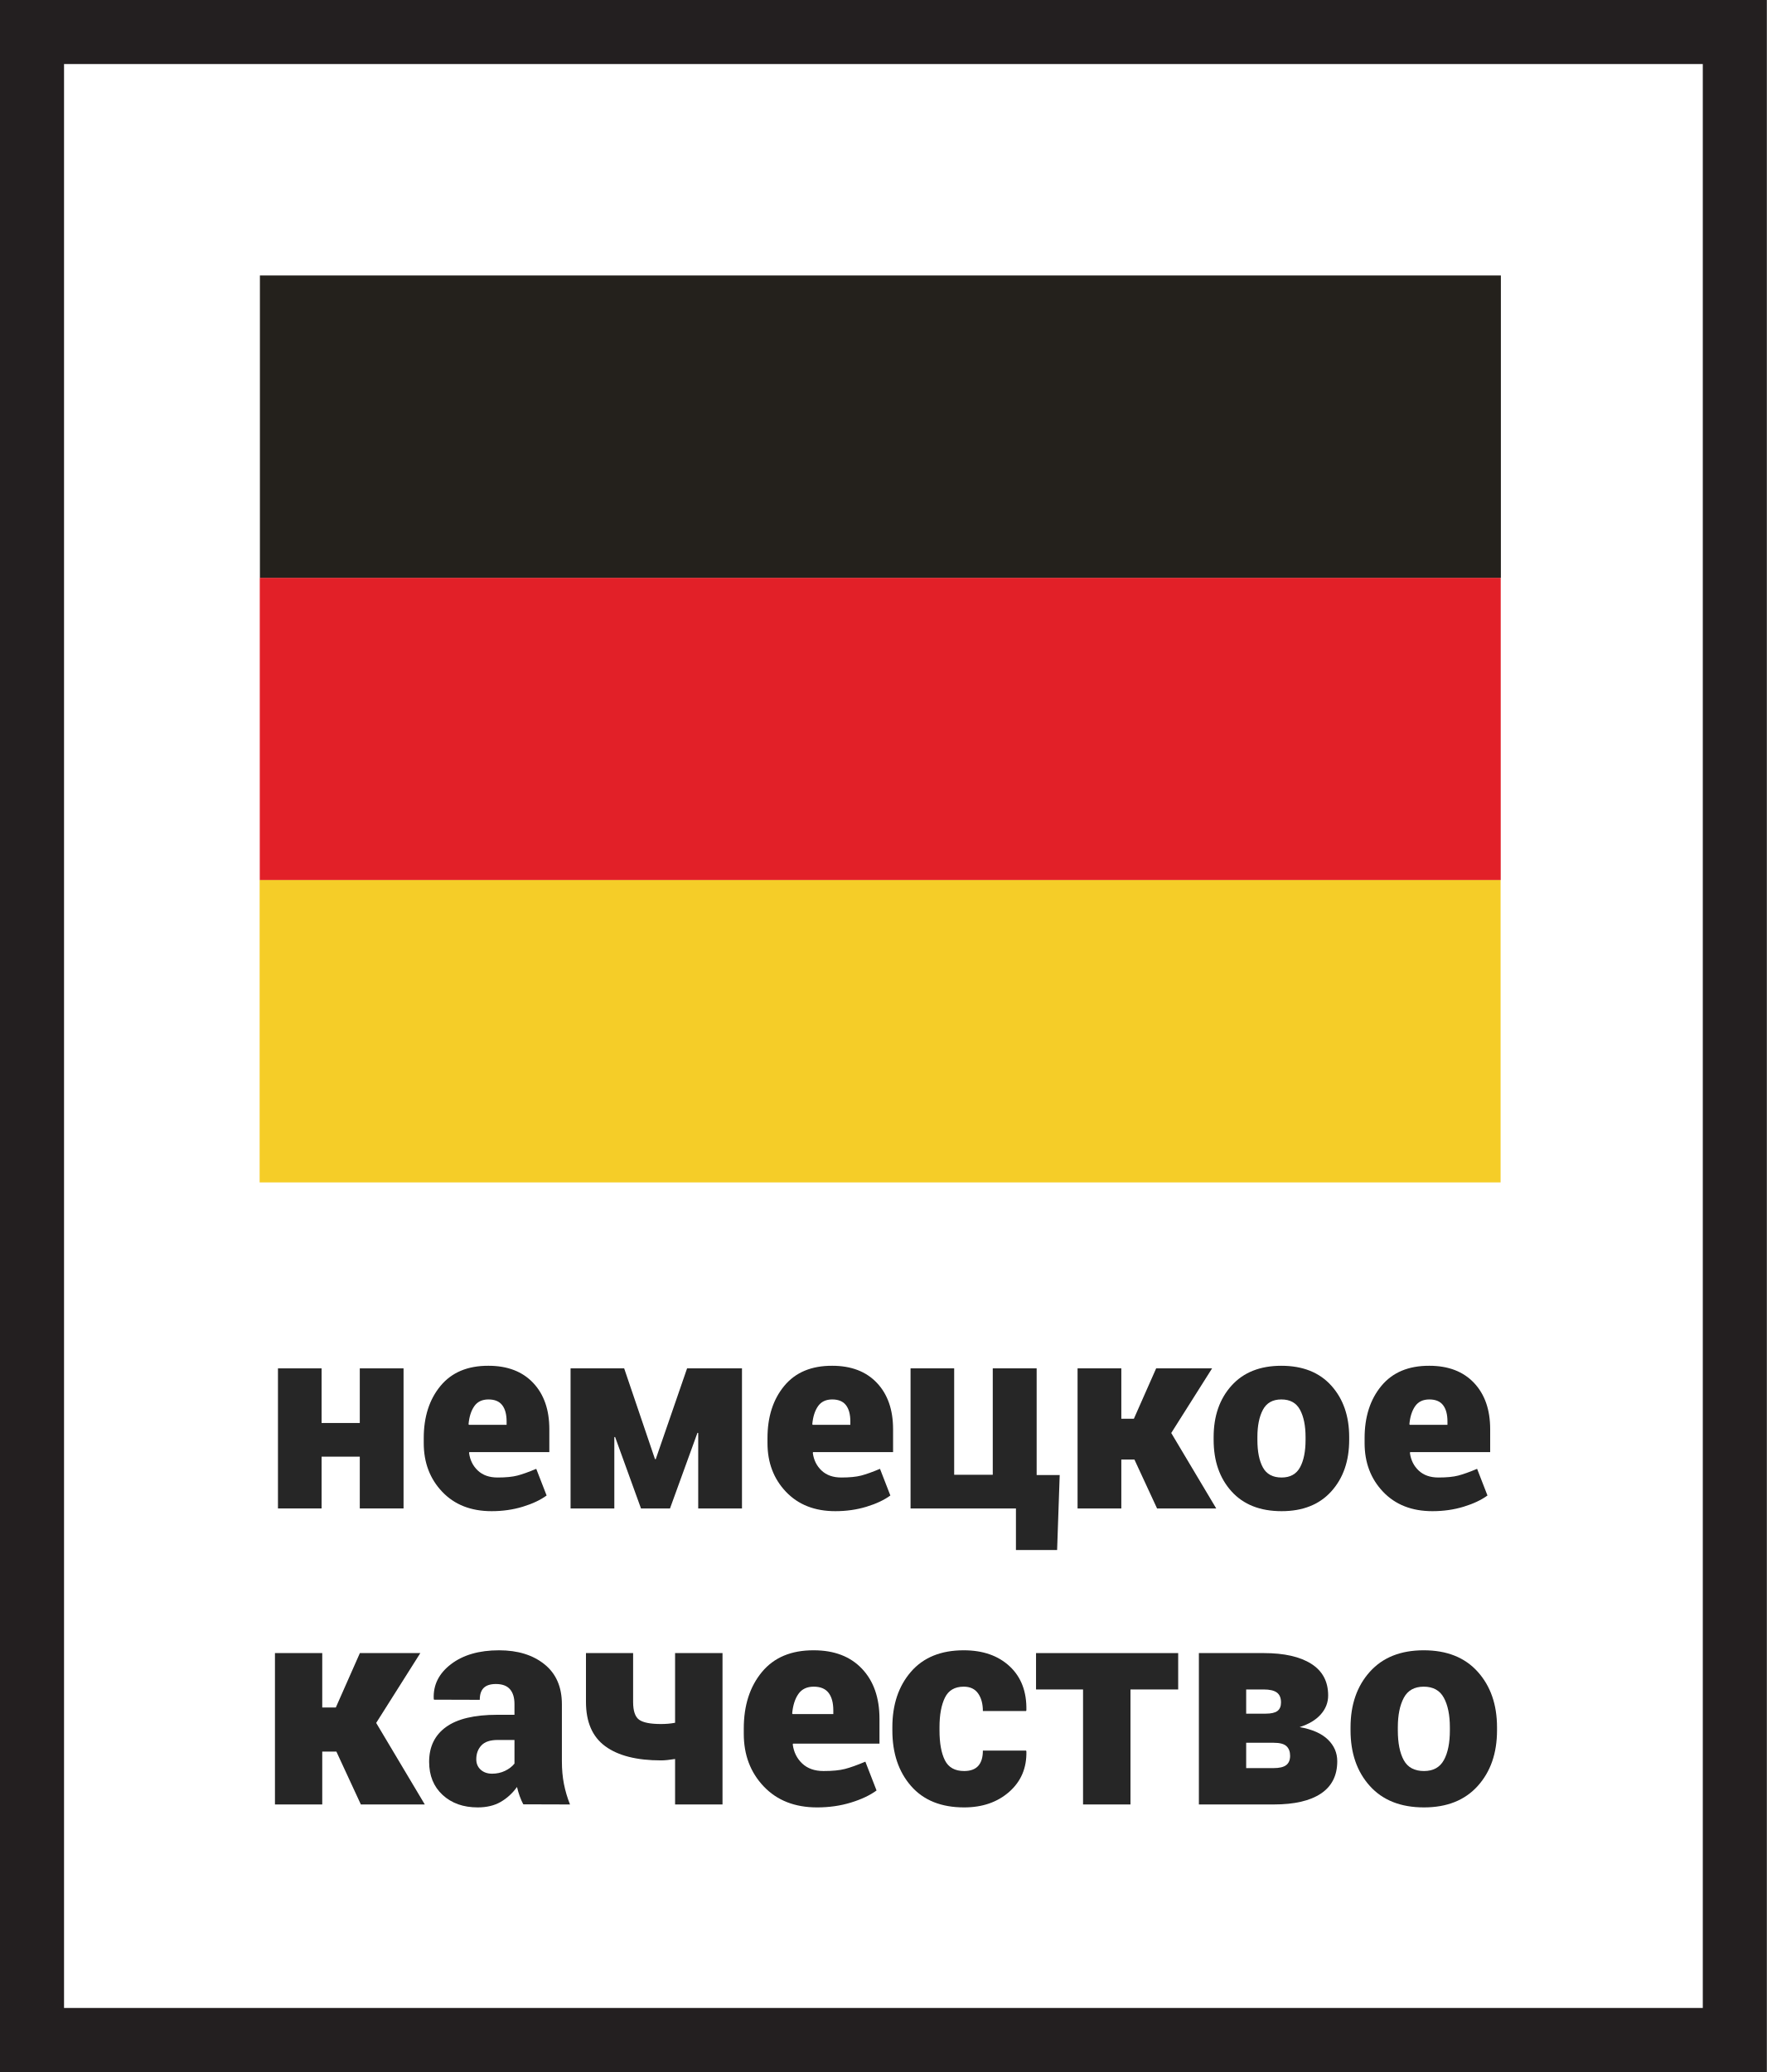
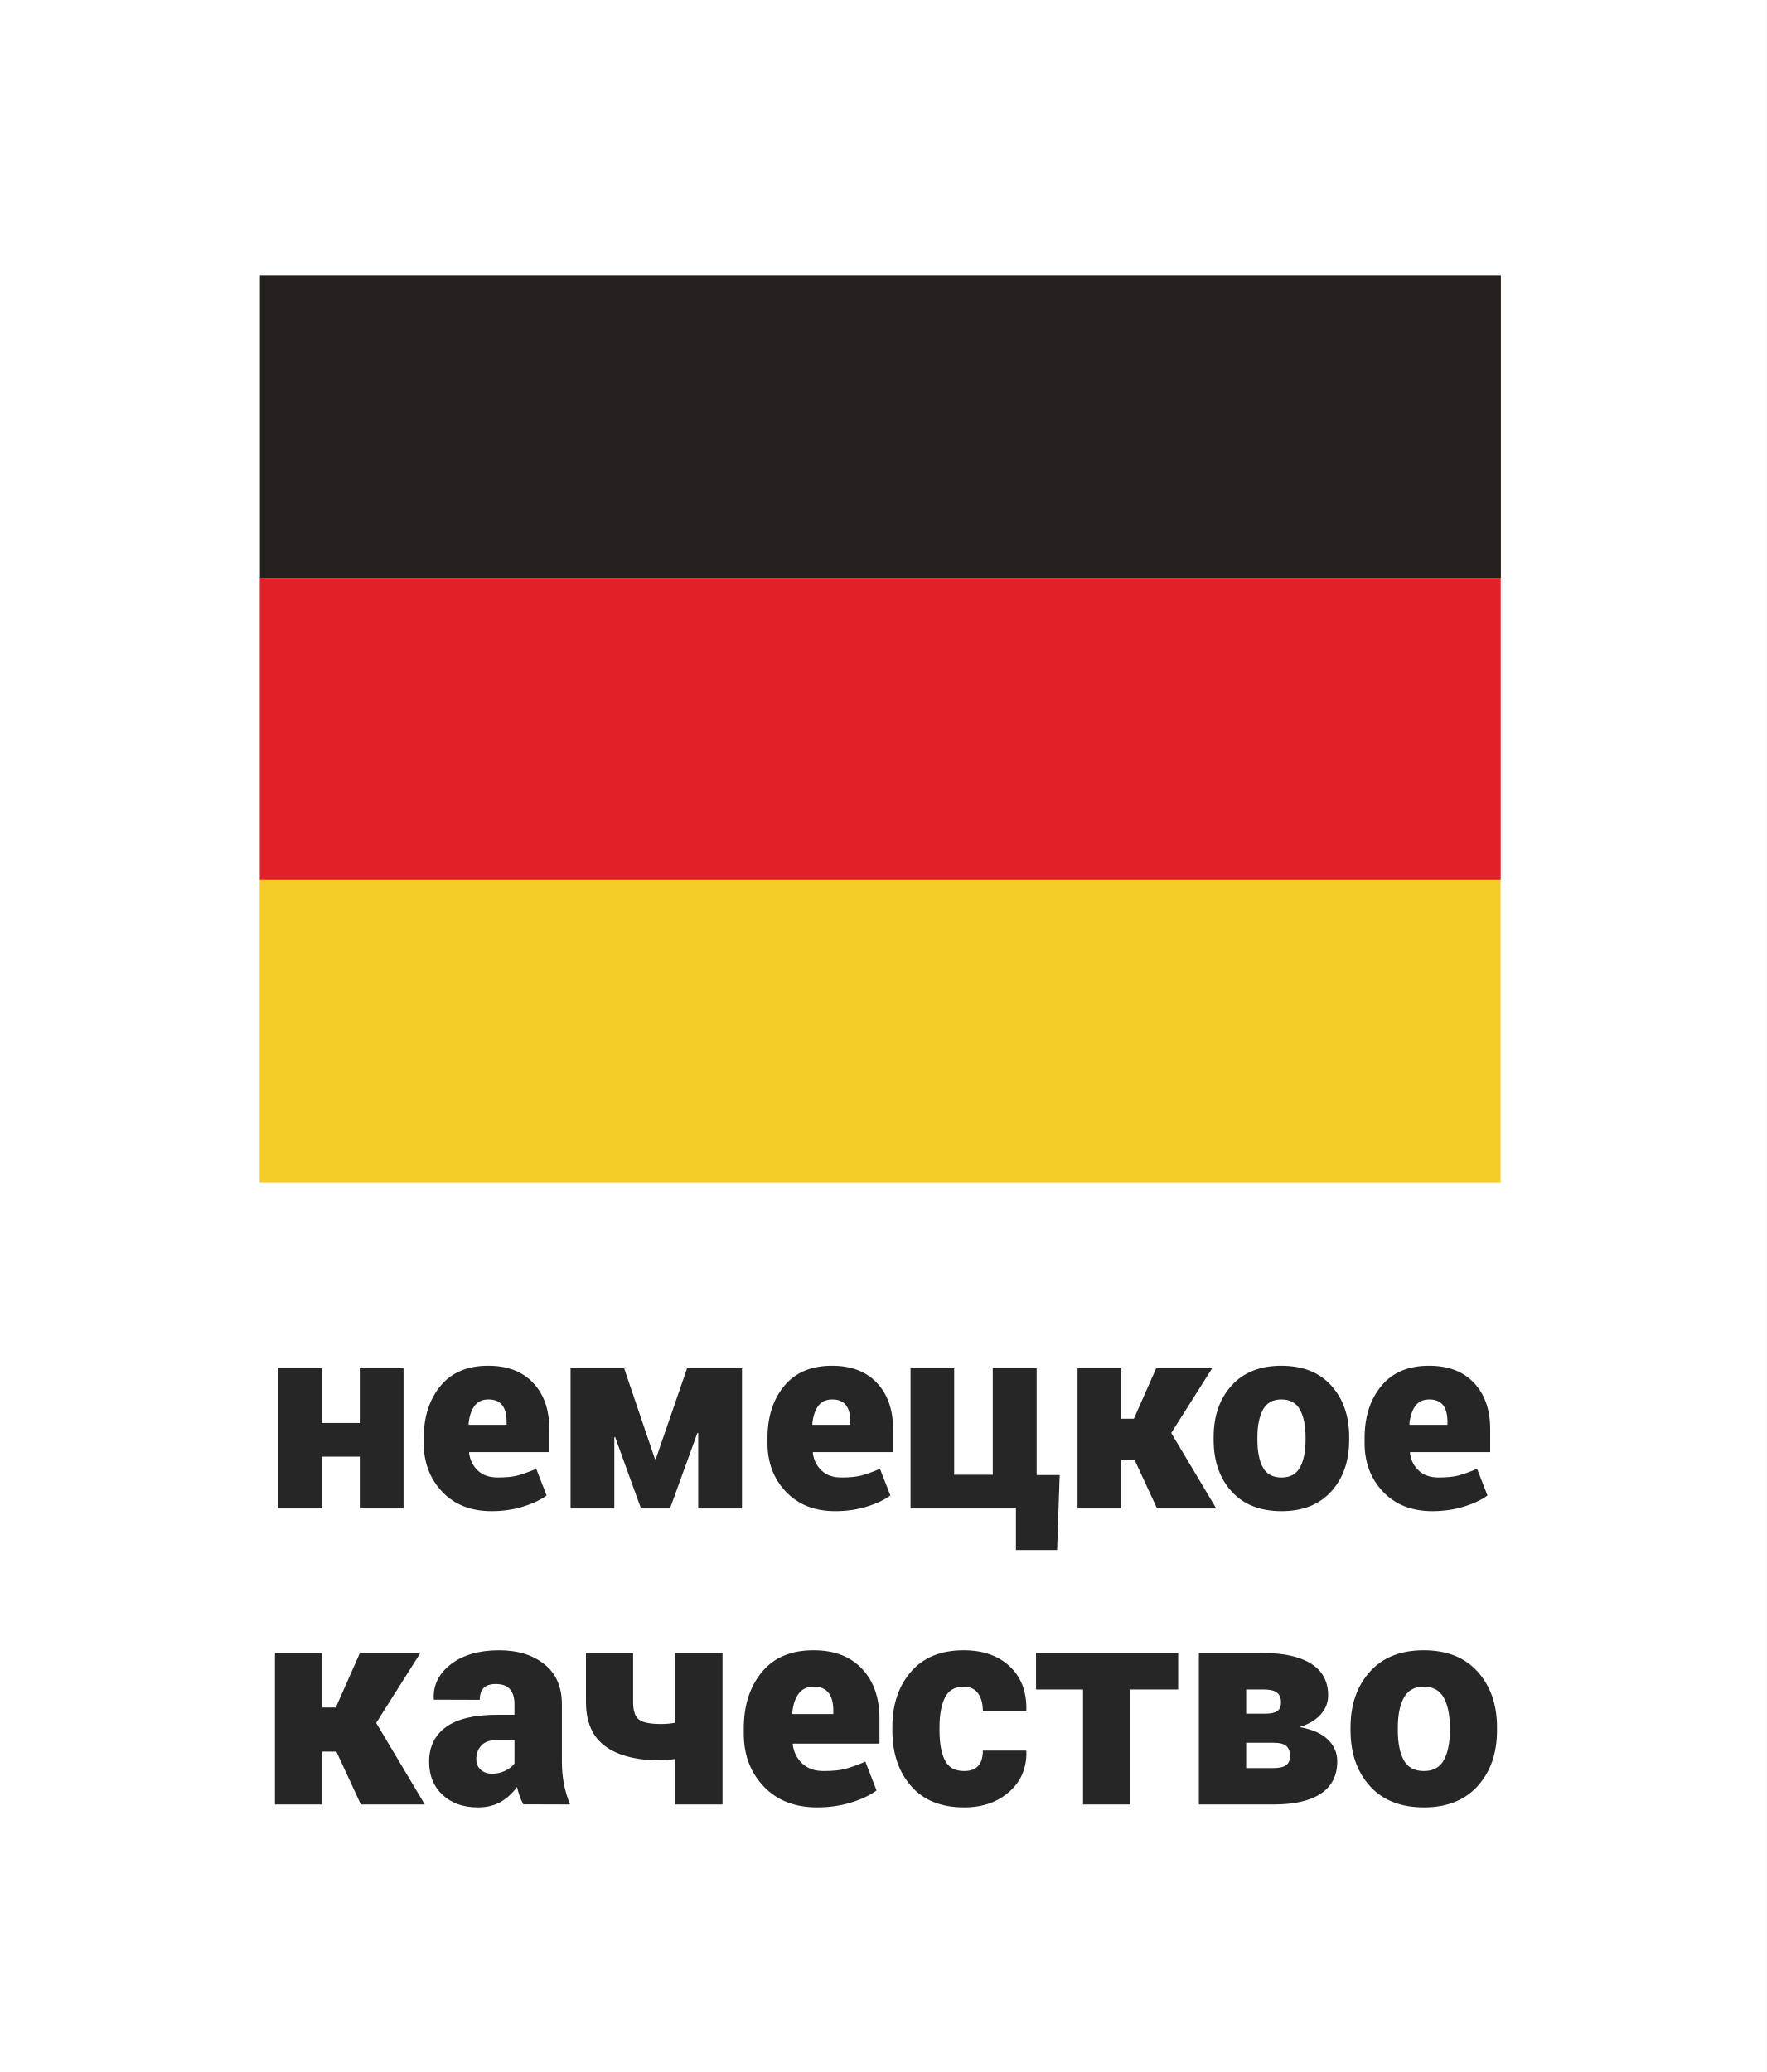
- <svg xmlns="http://www.w3.org/2000/svg" version="1.1" id="OBJECTS" x="0px" y="0px" width="496.646px" height="582.426px" viewBox="0 0 496.646 582.426" enable-background="new 0 0 496.646 582.426" xml:space="preserve">
-   <rect x="9" y="9" fill="#FFFFFF" stroke="#231F20" stroke-width="18" stroke-miterlimit="10" width="478.646" height="564.426" />
-   <rect x="73.019" y="162.411" fill="#E22028" width="348.826" height="84.979" />
-   <rect x="73.058" y="77.431" fill="#24211C" width="348.83" height="84.979" />
-   <rect x="72.98" y="247.388" fill="#F5CD28" width="348.827" height="84.979" />
-   <g enable-background="new    ">
-     <path fill="#262626" d="M113.435,424.016h-12.301v-14.558H90.398v14.558H78.133v-39.377h12.265v15.357h10.736v-15.357h12.301   V424.016z" />
-     <path fill="#262626" d="M138.182,424.781c-5.799,0-10.427-1.82-13.884-5.459c-3.457-3.64-5.186-8.201-5.186-13.685v-1.383   c0-5.992,1.571-10.887,4.713-14.685c3.142-3.797,7.636-5.683,13.484-5.659c5.337,0,9.522,1.602,12.556,4.804   c3.032,3.203,4.549,7.546,4.549,13.029v6.441h-22.491l-0.073,0.219c0.267,2.014,1.092,3.67,2.475,4.968s3.227,1.946,5.532,1.946   c2.329,0,4.191-0.182,5.586-0.546c1.395-0.363,3.16-0.994,5.295-1.893l2.911,7.497c-1.723,1.262-3.949,2.312-6.678,3.148   S141.312,424.781,138.182,424.781z M137.309,393.374c-1.771,0-3.1,0.631-3.985,1.892c-0.886,1.263-1.425,2.948-1.619,5.059   l0.109,0.183h10.59v-0.946c0-1.989-0.413-3.518-1.237-4.586C140.341,393.907,139.055,393.374,137.309,393.374z" />
-     <path fill="#262626" d="M184.11,410.15h0.218l8.807-25.511h15.431v39.377h-12.301V402.8l-0.218-0.037l-7.715,21.254h-8.152   l-7.278-20.089l-0.218,0.036v20.053h-12.301v-39.377h15.067L184.11,410.15z" />
-     <path fill="#262626" d="M234.806,424.781c-5.799,0-10.427-1.82-13.884-5.459c-3.457-3.64-5.186-8.201-5.186-13.685v-1.383   c0-5.992,1.571-10.887,4.713-14.685c3.142-3.797,7.636-5.683,13.484-5.659c5.337,0,9.522,1.602,12.556,4.804   c3.032,3.203,4.549,7.546,4.549,13.029v6.441h-22.491l-0.073,0.219c0.267,2.014,1.092,3.67,2.475,4.968s3.227,1.946,5.532,1.946   c2.329,0,4.191-0.182,5.586-0.546c1.395-0.363,3.16-0.994,5.295-1.893l2.912,7.497c-1.724,1.262-3.949,2.312-6.679,3.148   S237.936,424.781,234.806,424.781z M233.933,393.374c-1.771,0-3.1,0.631-3.985,1.892c-0.886,1.263-1.425,2.948-1.619,5.059   l0.109,0.183h10.59v-0.946c0-1.989-0.413-3.518-1.237-4.586C236.965,393.907,235.679,393.374,233.933,393.374z" />
-     <path fill="#262626" d="M255.949,384.639h12.265v29.915h10.846v-29.915h12.337v29.987h6.479l-0.729,21.072h-11.573v-11.683h-29.624   V384.639z" />
-     <path fill="#262626" d="M318.874,410.26h-3.676v13.757h-12.301v-39.377h12.301v14.156h3.53l6.26-14.156h15.722l-11.5,18.196h0.036   l12.629,21.181h-16.632L318.874,410.26z" />
-     <path fill="#262626" d="M341.146,403.964c0-5.92,1.674-10.741,5.021-14.466c3.349-3.725,8.019-5.587,14.012-5.587   c6.017,0,10.699,1.862,14.048,5.587c3.348,3.725,5.022,8.546,5.022,14.466v0.765c0,5.944-1.675,10.772-5.022,14.484   c-3.349,3.712-8.007,5.568-13.975,5.568c-6.042,0-10.736-1.856-14.085-5.568c-3.348-3.712-5.021-8.54-5.021-14.484V403.964z    M353.447,404.728c0,3.3,0.515,5.89,1.547,7.77c1.03,1.881,2.783,2.82,5.259,2.82c2.401,0,4.124-0.946,5.167-2.839   c1.043-1.892,1.565-4.476,1.565-7.751v-0.765c0-3.202-0.522-5.769-1.565-7.697s-2.79-2.893-5.24-2.893   c-2.427,0-4.155,0.971-5.186,2.911c-1.032,1.941-1.547,4.501-1.547,7.679V404.728z" />
-     <path fill="#262626" d="M402.65,424.781c-5.799,0-10.427-1.82-13.884-5.459c-3.457-3.64-5.186-8.201-5.186-13.685v-1.383   c0-5.992,1.57-10.887,4.713-14.685c3.142-3.797,7.636-5.683,13.483-5.659c5.337,0,9.522,1.602,12.556,4.804   c3.032,3.203,4.549,7.546,4.549,13.029v6.441h-22.491l-0.072,0.219c0.267,2.014,1.092,3.67,2.475,4.968s3.227,1.946,5.532,1.946   c2.329,0,4.19-0.182,5.586-0.546c1.395-0.363,3.16-0.994,5.295-1.893l2.912,7.497c-1.724,1.262-3.949,2.312-6.679,3.148   S405.78,424.781,402.65,424.781z M401.777,393.374c-1.771,0-3.1,0.631-3.985,1.892c-0.886,1.263-1.426,2.948-1.619,5.059   l0.109,0.183h10.59v-0.946c0-1.989-0.413-3.518-1.237-4.586C404.81,393.907,403.524,393.374,401.777,393.374z" />
+ <svg xmlns="http://www.w3.org/2000/svg" width="496.646" height="582.426" viewBox="0 0 496.646 582.426">
+   <path fill="#FFFFFF" stroke="#FFFFFF" stroke-miterlimit="10" stroke-width="18" d="M9 9h478.646v564.426H9z" />
+   <path fill="#E22028" d="M73.019 162.411h348.826v84.979H73.019z" />
+   <path fill="#24211C" d="M73.058 77.431h348.83v84.979H73.058z" />
+   <path fill="#F5CD28" d="M72.98 247.388h348.827v84.979H72.98z" />
+   <g fill="#262626">
+     <path d="M113.435 424.016h-12.301v-14.558H90.398v14.558H78.133v-39.377h12.265v15.357h10.736v-15.357h12.301v39.377zm24.747.765c-5.799 0-10.427-1.82-13.884-5.459-3.457-3.64-5.186-8.201-5.186-13.685v-1.383c0-5.992 1.571-10.887 4.713-14.685 3.142-3.797 7.636-5.683 13.484-5.659 5.337 0 9.522 1.602 12.556 4.804 3.032 3.203 4.549 7.546 4.549 13.029v6.441h-22.491l-.073.219c.267 2.014 1.092 3.67 2.475 4.968s3.227 1.946 5.532 1.946c2.329 0 4.191-.182 5.586-.546 1.395-.363 3.16-.994 5.295-1.893l2.911 7.497c-1.723 1.262-3.949 2.312-6.678 3.148s-5.659 1.258-8.789 1.258zm-.873-31.407c-1.771 0-3.1.631-3.985 1.892-.886 1.263-1.425 2.948-1.619 5.059l.109.183h10.59v-.946c0-1.989-.413-3.518-1.237-4.586-.826-1.069-2.112-1.602-3.858-1.602zm46.801 16.776h.218l8.807-25.511h15.431v39.377h-12.301V402.8l-.218-.037-7.715 21.254h-8.152l-7.278-20.089-.218.036v20.053h-12.301V384.64h15.067l8.66 25.51zm50.696 14.631c-5.799 0-10.427-1.82-13.884-5.459-3.457-3.64-5.186-8.201-5.186-13.685v-1.383c0-5.992 1.571-10.887 4.713-14.685 3.142-3.797 7.636-5.683 13.484-5.659 5.337 0 9.522 1.602 12.556 4.804 3.032 3.203 4.549 7.546 4.549 13.029v6.441h-22.491l-.073.219c.267 2.014 1.092 3.67 2.475 4.968s3.227 1.946 5.532 1.946c2.329 0 4.191-.182 5.586-.546 1.395-.363 3.16-.994 5.295-1.893l2.912 7.497c-1.724 1.262-3.949 2.312-6.679 3.148s-5.659 1.258-8.789 1.258zm-.873-31.407c-1.771 0-3.1.631-3.985 1.892-.886 1.263-1.425 2.948-1.619 5.059l.109.183h10.59v-.946c0-1.989-.413-3.518-1.237-4.586-.826-1.069-2.112-1.602-3.858-1.602zm22.016-8.735h12.265v29.915h10.846v-29.915h12.337v29.987h6.479l-.729 21.072h-11.573v-11.683H255.95v-39.376zm62.925 25.621h-3.676v13.757h-12.301V384.64h12.301v14.156h3.53l6.26-14.156h15.722l-11.5 18.196h.036l12.629 21.181h-16.632l-6.369-13.757z" />
+     <path d="M341.146 403.964c0-5.92 1.674-10.741 5.021-14.466 3.349-3.725 8.019-5.587 14.012-5.587 6.017 0 10.699 1.862 14.048 5.587 3.348 3.725 5.022 8.546 5.022 14.466v.765c0 5.944-1.675 10.772-5.022 14.484-3.349 3.712-8.007 5.568-13.975 5.568-6.042 0-10.736-1.856-14.085-5.568-3.348-3.712-5.021-8.54-5.021-14.484v-.765zm12.301.764c0 3.3.515 5.89 1.547 7.77 1.03 1.881 2.783 2.82 5.259 2.82 2.401 0 4.124-.946 5.167-2.839 1.043-1.892 1.565-4.476 1.565-7.751v-.765c0-3.202-.522-5.769-1.565-7.697s-2.79-2.893-5.24-2.893c-2.427 0-4.155.971-5.186 2.911-1.032 1.941-1.547 4.501-1.547 7.679v.765zm49.203 20.053c-5.799 0-10.427-1.82-13.884-5.459-3.457-3.64-5.186-8.201-5.186-13.685v-1.383c0-5.992 1.57-10.887 4.713-14.685 3.142-3.797 7.636-5.683 13.483-5.659 5.337 0 9.522 1.602 12.556 4.804 3.032 3.203 4.549 7.546 4.549 13.029v6.441H396.39l-.072.219c.267 2.014 1.092 3.67 2.475 4.968s3.227 1.946 5.532 1.946c2.329 0 4.19-.182 5.586-.546 1.395-.363 3.16-.994 5.295-1.893l2.912 7.497c-1.724 1.262-3.949 2.312-6.679 3.148s-5.659 1.258-8.789 1.258zm-.873-31.407c-1.771 0-3.1.631-3.985 1.892-.886 1.263-1.426 2.948-1.619 5.059l.109.183h10.59v-.946c0-1.989-.413-3.518-1.237-4.586-.825-1.069-2.111-1.602-3.858-1.602z" />
  </g>
-   <g enable-background="new    ">
-     <path fill="#262626" d="M94.554,492.358h-3.972v14.865H77.29v-42.551h13.292v15.298h3.814l6.764-15.298h16.989l-12.427,19.663   h0.039l13.646,22.888h-17.972L94.554,492.358z" />
-     <path fill="#262626" d="M147.094,507.184c-0.368-0.682-0.702-1.441-1.003-2.281c-0.302-0.839-0.558-1.704-0.767-2.596   c-1.258,1.757-2.779,3.153-4.562,4.188c-1.783,1.035-3.946,1.554-6.489,1.554c-4.038,0-7.322-1.167-9.852-3.5   c-2.53-2.333-3.795-5.44-3.795-9.32c0-4.221,1.579-7.479,4.739-9.772c3.159-2.294,7.964-3.441,14.413-3.441h4.837v-3.028   c0-1.809-0.427-3.198-1.278-4.168c-0.852-0.97-2.169-1.455-3.952-1.455c-1.521,0-2.655,0.36-3.402,1.081   c-0.747,0.722-1.121,1.842-1.121,3.362l-12.86-0.039l-0.079-0.236c-0.184-3.88,1.429-7.124,4.837-9.733   c3.408-2.608,7.917-3.913,13.528-3.913c5.243,0,9.498,1.312,12.761,3.933c3.264,2.622,4.896,6.371,4.896,11.248v16.045   c0,2.281,0.19,4.392,0.57,6.331c0.379,1.94,0.95,3.868,1.71,5.781L147.094,507.184z M138.324,498.572   c1.311,0,2.517-0.262,3.618-0.787c1.101-0.524,1.992-1.205,2.674-2.045v-6.646h-4.719c-2.098,0-3.625,0.511-4.582,1.533   c-0.958,1.022-1.436,2.32-1.436,3.894c0,1.206,0.413,2.183,1.239,2.93C135.945,498.198,137.013,498.572,138.324,498.572z" />
-     <path fill="#262626" d="M203.094,507.223h-13.332v-12.781c-0.813,0.132-1.547,0.23-2.202,0.295   c-0.656,0.066-1.233,0.099-1.73,0.099c-6.843,0-12.073-1.323-15.691-3.972c-3.618-2.648-5.427-6.804-5.427-12.467v-13.725h13.253   v13.725c0,2.517,0.557,4.183,1.671,4.994c1.114,0.813,3.179,1.22,6.194,1.22c0.629,0,1.271-0.026,1.927-0.079   c0.655-0.052,1.323-0.144,2.005-0.275v-19.584h13.332V507.223z" />
-     <path fill="#262626" d="M229.679,508.05c-6.267,0-11.267-1.967-15.003-5.899c-3.736-3.933-5.604-8.861-5.604-14.786v-1.495   c0-6.475,1.697-11.765,5.093-15.868c3.395-4.103,8.251-6.141,14.57-6.115c5.767,0,10.29,1.73,13.567,5.191   c3.277,3.461,4.916,8.154,4.916,14.079v6.961h-24.303l-0.079,0.235c0.288,2.177,1.18,3.966,2.674,5.368   c1.495,1.403,3.487,2.104,5.978,2.104c2.517,0,4.529-0.196,6.037-0.59c1.507-0.393,3.415-1.074,5.722-2.045l3.146,8.102   c-1.862,1.363-4.267,2.497-7.216,3.401C236.226,507.597,233.061,508.05,229.679,508.05z M228.735,474.111   c-1.914,0-3.35,0.682-4.307,2.045s-1.54,3.186-1.75,5.466l0.118,0.197h11.444v-1.022c0-2.149-0.446-3.802-1.337-4.955   C232.012,474.688,230.623,474.111,228.735,474.111z" />
-     <path fill="#262626" d="M271.011,497.824c1.782,0,3.106-0.484,3.972-1.455c0.865-0.969,1.298-2.398,1.298-4.286h12.151l0.079,0.236   c0.104,4.641-1.501,8.422-4.817,11.346c-3.317,2.923-7.545,4.385-12.683,4.385c-6.45,0-11.425-2.006-14.925-6.018   c-3.5-4.011-5.25-9.215-5.25-15.612v-0.904c0-6.371,1.743-11.568,5.23-15.593c3.486-4.024,8.429-6.037,14.826-6.037   c5.4,0,9.714,1.509,12.938,4.523s4.784,7.117,4.68,12.309l-0.079,0.236H276.28c0-2.019-0.446-3.664-1.337-4.936   c-0.892-1.271-2.242-1.907-4.051-1.907c-2.517,0-4.28,1.036-5.289,3.106c-1.01,2.071-1.515,4.837-1.515,8.298v0.904   c0,3.566,0.505,6.358,1.515,8.377C266.612,496.815,268.415,497.824,271.011,497.824z" />
-     <path fill="#262626" d="M331.179,474.897h-13.41v32.326h-13.331v-32.326h-13.214v-10.225h39.955V474.897z" />
-     <path fill="#262626" d="M337,507.223v-42.551h18.247c5.715,0,10.159,1.003,13.331,3.009c3.172,2.005,4.759,4.975,4.759,8.907   c0,1.992-0.695,3.769-2.084,5.328c-1.391,1.561-3.369,2.747-5.938,3.56c3.539,0.629,6.188,1.796,7.943,3.5   c1.757,1.704,2.636,3.735,2.636,6.096c0,4.011-1.528,7.039-4.582,9.084c-3.055,2.045-7.479,3.067-13.272,3.067H337z    M350.292,481.701h5.466c1.547,0,2.655-0.253,3.323-0.758c0.669-0.505,1.003-1.303,1.003-2.392c0-1.295-0.394-2.229-1.18-2.799   s-2.006-0.855-3.657-0.855h-4.955V481.701z M350.292,489.881v7.118h7.747c1.599,0,2.766-0.278,3.5-0.837   c0.733-0.557,1.102-1.432,1.102-2.625c0-1.166-0.342-2.068-1.022-2.703c-0.683-0.636-1.875-0.953-3.579-0.953H350.292z" />
-     <path fill="#262626" d="M379.629,485.554c0-6.396,1.809-11.607,5.427-15.632s8.665-6.037,15.141-6.037   c6.502,0,11.562,2.013,15.18,6.037s5.427,9.235,5.427,15.632v0.826c0,6.424-1.809,11.641-5.427,15.651   c-3.618,4.012-8.651,6.018-15.101,6.018c-6.528,0-11.602-2.006-15.22-6.018c-3.618-4.011-5.427-9.228-5.427-15.651V485.554z    M392.921,486.381c0,3.565,0.557,6.364,1.671,8.396c1.114,2.031,3.009,3.047,5.684,3.047c2.595,0,4.456-1.022,5.584-3.067   c1.127-2.045,1.69-4.837,1.69-8.376v-0.826c0-3.461-0.563-6.233-1.69-8.317c-1.128-2.084-3.016-3.126-5.663-3.126   c-2.622,0-4.49,1.049-5.604,3.146c-1.114,2.098-1.671,4.864-1.671,8.298V486.381z" />
-   </g>
+   <path fill="#262626" d="M94.554 492.358h-3.972v14.865H77.29v-42.551h13.292v15.298h3.814l6.764-15.298h16.989l-12.427 19.663h.039l13.646 22.888h-17.972l-6.881-14.865zm52.54 14.826c-.368-.682-.702-1.441-1.003-2.281-.302-.839-.558-1.704-.767-2.596-1.258 1.757-2.779 3.153-4.562 4.188-1.783 1.035-3.946 1.554-6.489 1.554-4.038 0-7.322-1.167-9.852-3.5-2.53-2.333-3.795-5.44-3.795-9.32 0-4.221 1.579-7.479 4.739-9.772 3.159-2.294 7.964-3.441 14.413-3.441h4.837v-3.028c0-1.809-.427-3.198-1.278-4.168-.852-.97-2.169-1.455-3.952-1.455-1.521 0-2.655.36-3.402 1.081-.747.722-1.121 1.842-1.121 3.362l-12.86-.039-.079-.236c-.184-3.88 1.429-7.124 4.837-9.733 3.408-2.608 7.917-3.913 13.528-3.913 5.243 0 9.498 1.312 12.761 3.933 3.264 2.622 4.896 6.371 4.896 11.248v16.045c0 2.281.19 4.392.57 6.331.379 1.94.95 3.868 1.71 5.781l-13.131-.041zm-8.77-8.612c1.311 0 2.517-.262 3.618-.787 1.101-.524 1.992-1.205 2.674-2.045v-6.646h-4.719c-2.098 0-3.625.511-4.582 1.533-.958 1.022-1.436 2.32-1.436 3.894 0 1.206.413 2.183 1.239 2.93.827.747 1.895 1.121 3.206 1.121zm64.77 8.651h-13.332v-12.781c-.813.132-1.547.23-2.202.295-.656.066-1.233.099-1.73.099-6.843 0-12.073-1.323-15.691-3.972-3.618-2.648-5.427-6.804-5.427-12.467v-13.725h13.253v13.725c0 2.517.557 4.183 1.671 4.994 1.114.813 3.179 1.22 6.194 1.22.629 0 1.271-.026 1.927-.079.655-.052 1.323-.144 2.005-.275v-19.584h13.332v42.55zm26.585.827c-6.267 0-11.267-1.967-15.003-5.899-3.736-3.933-5.604-8.861-5.604-14.786v-1.495c0-6.475 1.697-11.765 5.093-15.868 3.395-4.103 8.251-6.141 14.57-6.115 5.767 0 10.29 1.73 13.567 5.191 3.277 3.461 4.916 8.154 4.916 14.079v6.961h-24.303l-.079.235c.288 2.177 1.18 3.966 2.674 5.368 1.495 1.403 3.487 2.104 5.978 2.104 2.517 0 4.529-.196 6.037-.59 1.507-.393 3.415-1.074 5.722-2.045l3.146 8.102c-1.862 1.363-4.267 2.497-7.216 3.401-2.951.904-6.116 1.357-9.498 1.357zm-.944-33.939c-1.914 0-3.35.682-4.307 2.045s-1.54 3.186-1.75 5.466l.118.197h11.444v-1.022c0-2.149-.446-3.802-1.337-4.955-.891-1.154-2.28-1.731-4.168-1.731zm42.276 23.713c1.782 0 3.106-.484 3.972-1.455.865-.969 1.298-2.398 1.298-4.286h12.151l.079.236c.104 4.641-1.501 8.422-4.817 11.346-3.317 2.923-7.545 4.385-12.683 4.385-6.45 0-11.425-2.006-14.925-6.018-3.5-4.011-5.25-9.215-5.25-15.612v-.904c0-6.371 1.743-11.568 5.23-15.593 3.486-4.024 8.429-6.037 14.826-6.037 5.4 0 9.714 1.509 12.938 4.523s4.784 7.117 4.68 12.309l-.079.236H276.28c0-2.019-.446-3.664-1.337-4.936-.892-1.271-2.242-1.907-4.051-1.907-2.517 0-4.28 1.036-5.289 3.106-1.01 2.071-1.515 4.837-1.515 8.298v.904c0 3.566.505 6.358 1.515 8.377 1.009 2.019 2.812 3.028 5.408 3.028zm60.168-22.927h-13.41v32.326h-13.331v-32.326h-13.214v-10.225h39.955v10.225zM337 507.223v-42.551h18.247c5.715 0 10.159 1.003 13.331 3.009 3.172 2.005 4.759 4.975 4.759 8.907 0 1.992-.695 3.769-2.084 5.328-1.391 1.561-3.369 2.747-5.938 3.56 3.539.629 6.188 1.796 7.943 3.5 1.757 1.704 2.636 3.735 2.636 6.096 0 4.011-1.528 7.039-4.582 9.084-3.055 2.045-7.479 3.067-13.272 3.067H337zm13.292-25.522h5.466c1.547 0 2.655-.253 3.323-.758.669-.505 1.003-1.303 1.003-2.392 0-1.295-.394-2.229-1.18-2.799s-2.006-.855-3.657-.855h-4.955v6.804zm0 8.18v7.118h7.747c1.599 0 2.766-.278 3.5-.837.733-.557 1.102-1.432 1.102-2.625 0-1.166-.342-2.068-1.022-2.703-.683-.636-1.875-.953-3.579-.953h-7.748zm29.337-4.327c0-6.396 1.809-11.607 5.427-15.632s8.665-6.037 15.141-6.037c6.502 0 11.562 2.013 15.18 6.037s5.427 9.235 5.427 15.632v.826c0 6.424-1.809 11.641-5.427 15.651-3.618 4.012-8.651 6.018-15.101 6.018-6.528 0-11.602-2.006-15.22-6.018-3.618-4.011-5.427-9.228-5.427-15.651v-.826zm13.292.827c0 3.565.557 6.364 1.671 8.396 1.114 2.031 3.009 3.047 5.684 3.047 2.595 0 4.456-1.022 5.584-3.067 1.127-2.045 1.69-4.837 1.69-8.376v-.826c0-3.461-.563-6.233-1.69-8.317-1.128-2.084-3.016-3.126-5.663-3.126-2.622 0-4.49 1.049-5.604 3.146-1.114 2.098-1.671 4.864-1.671 8.298v.825z" />
</svg>
